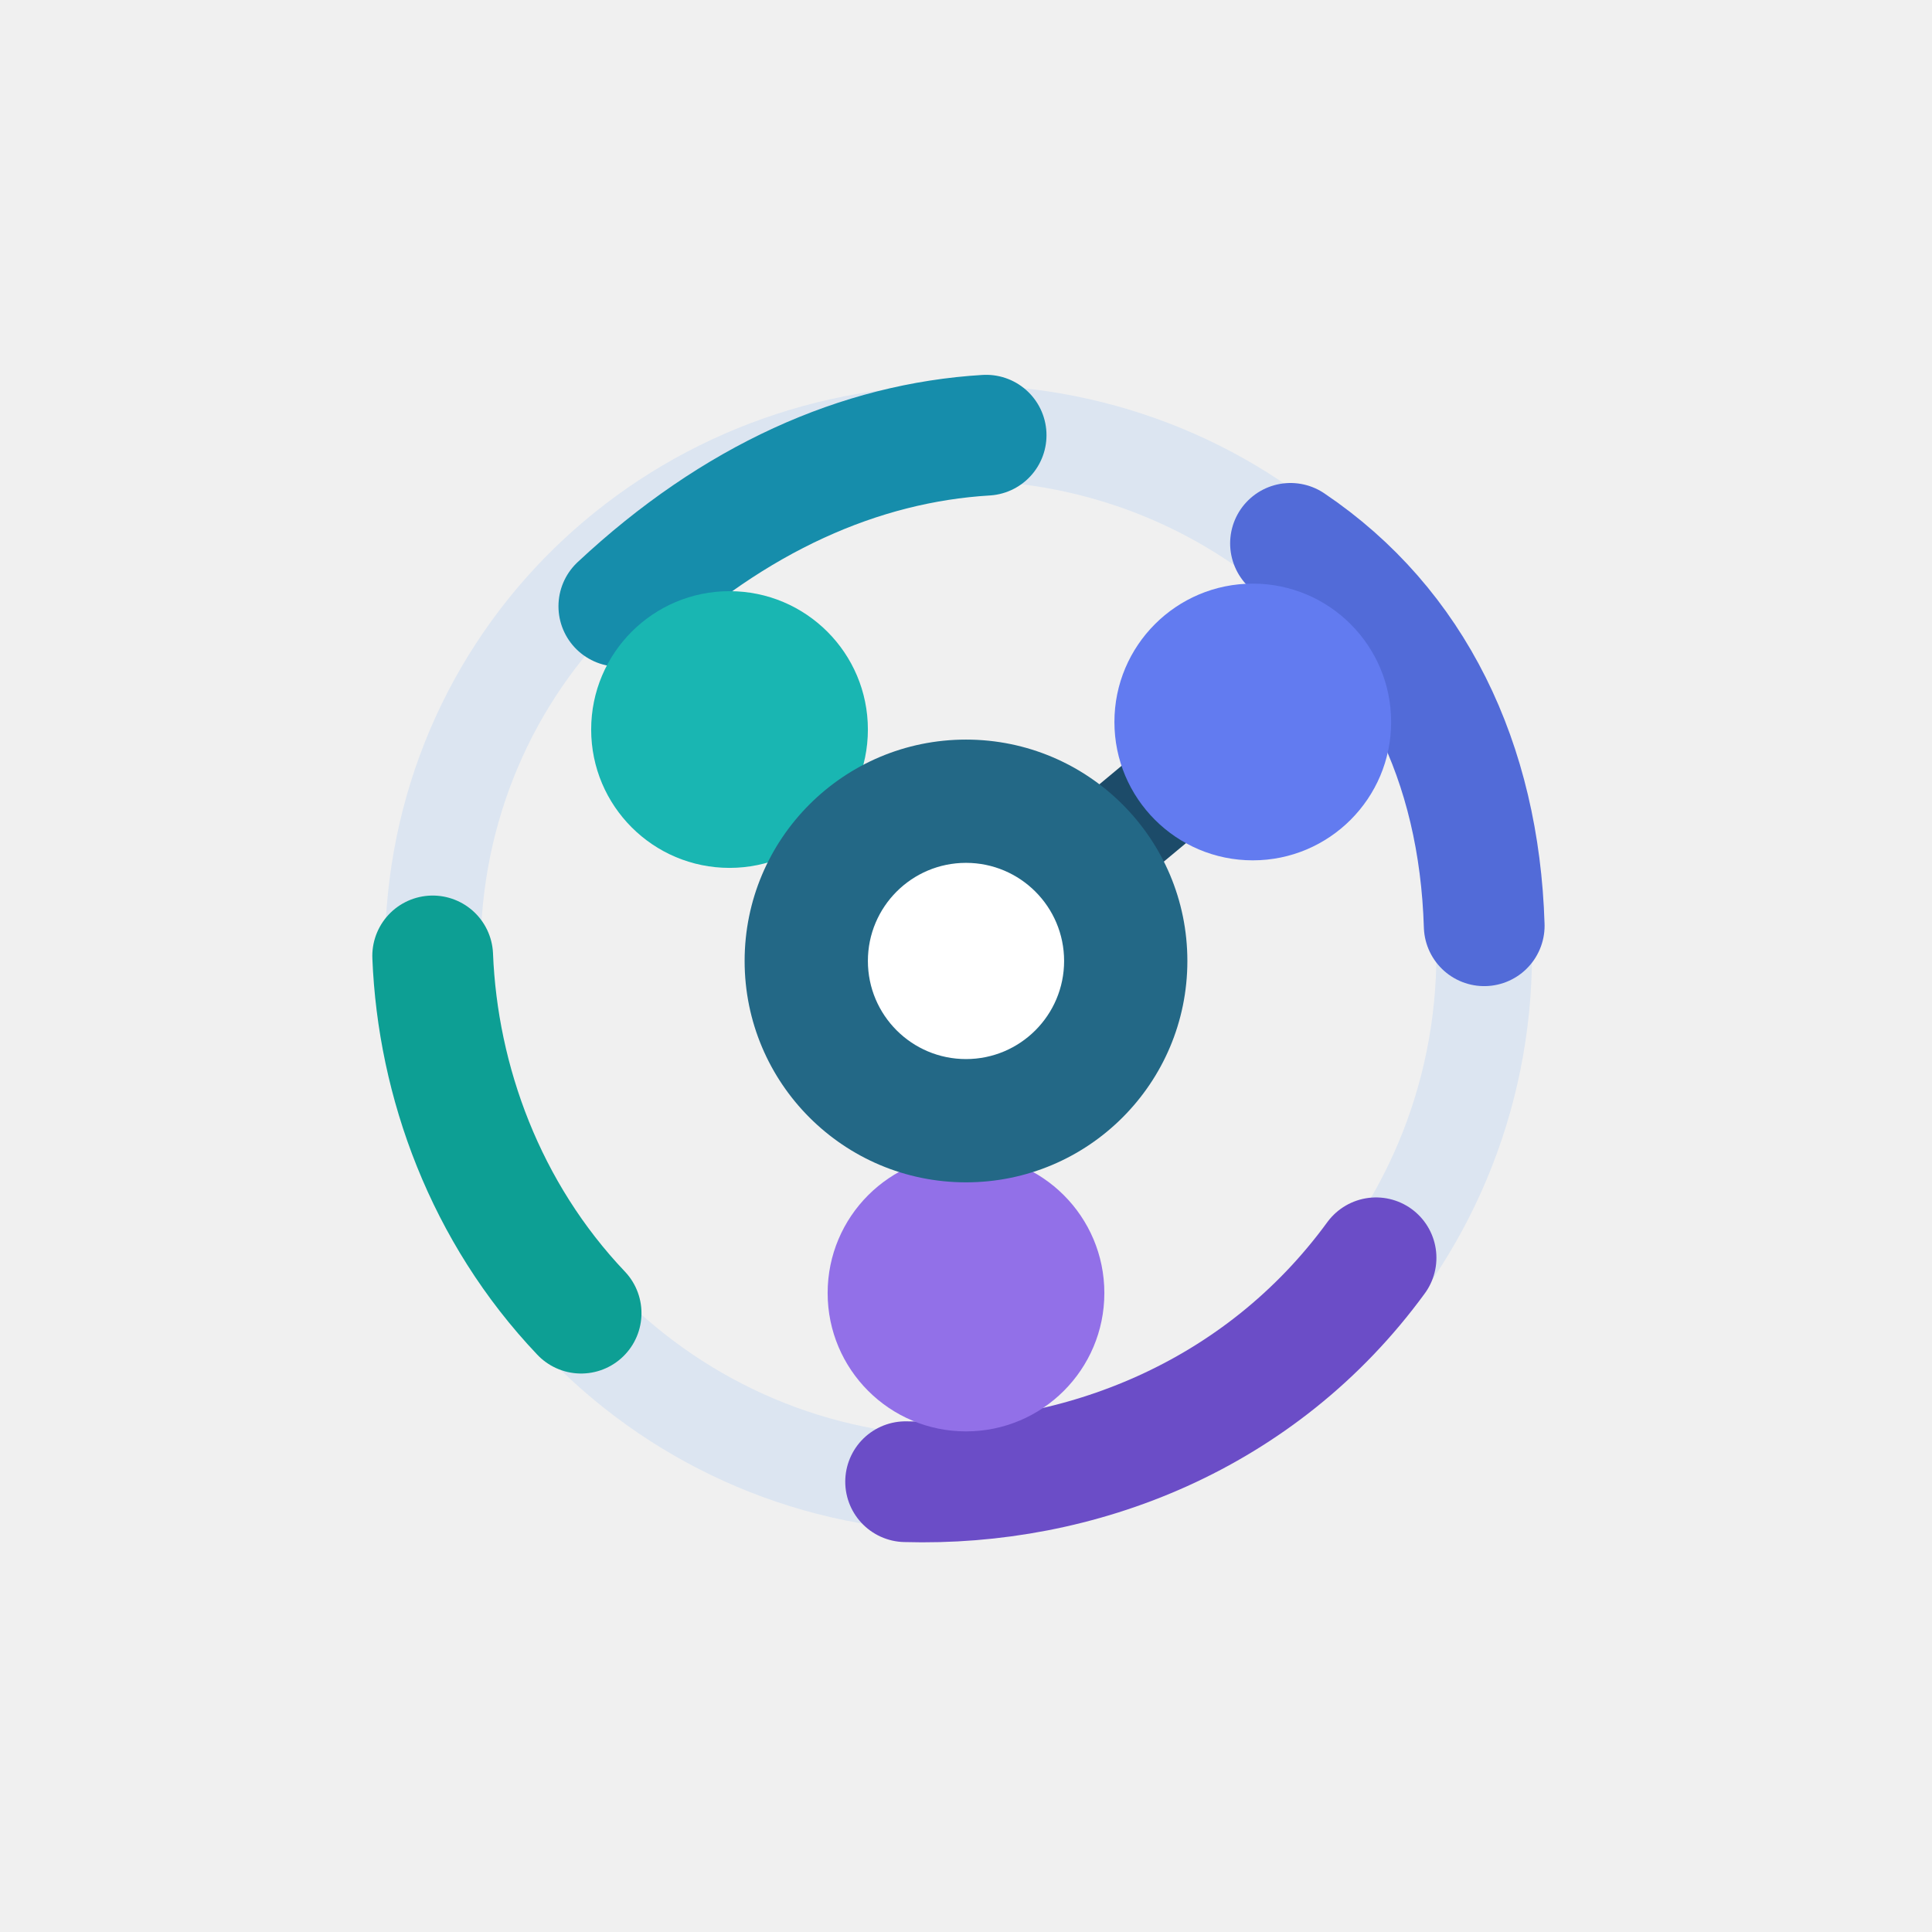
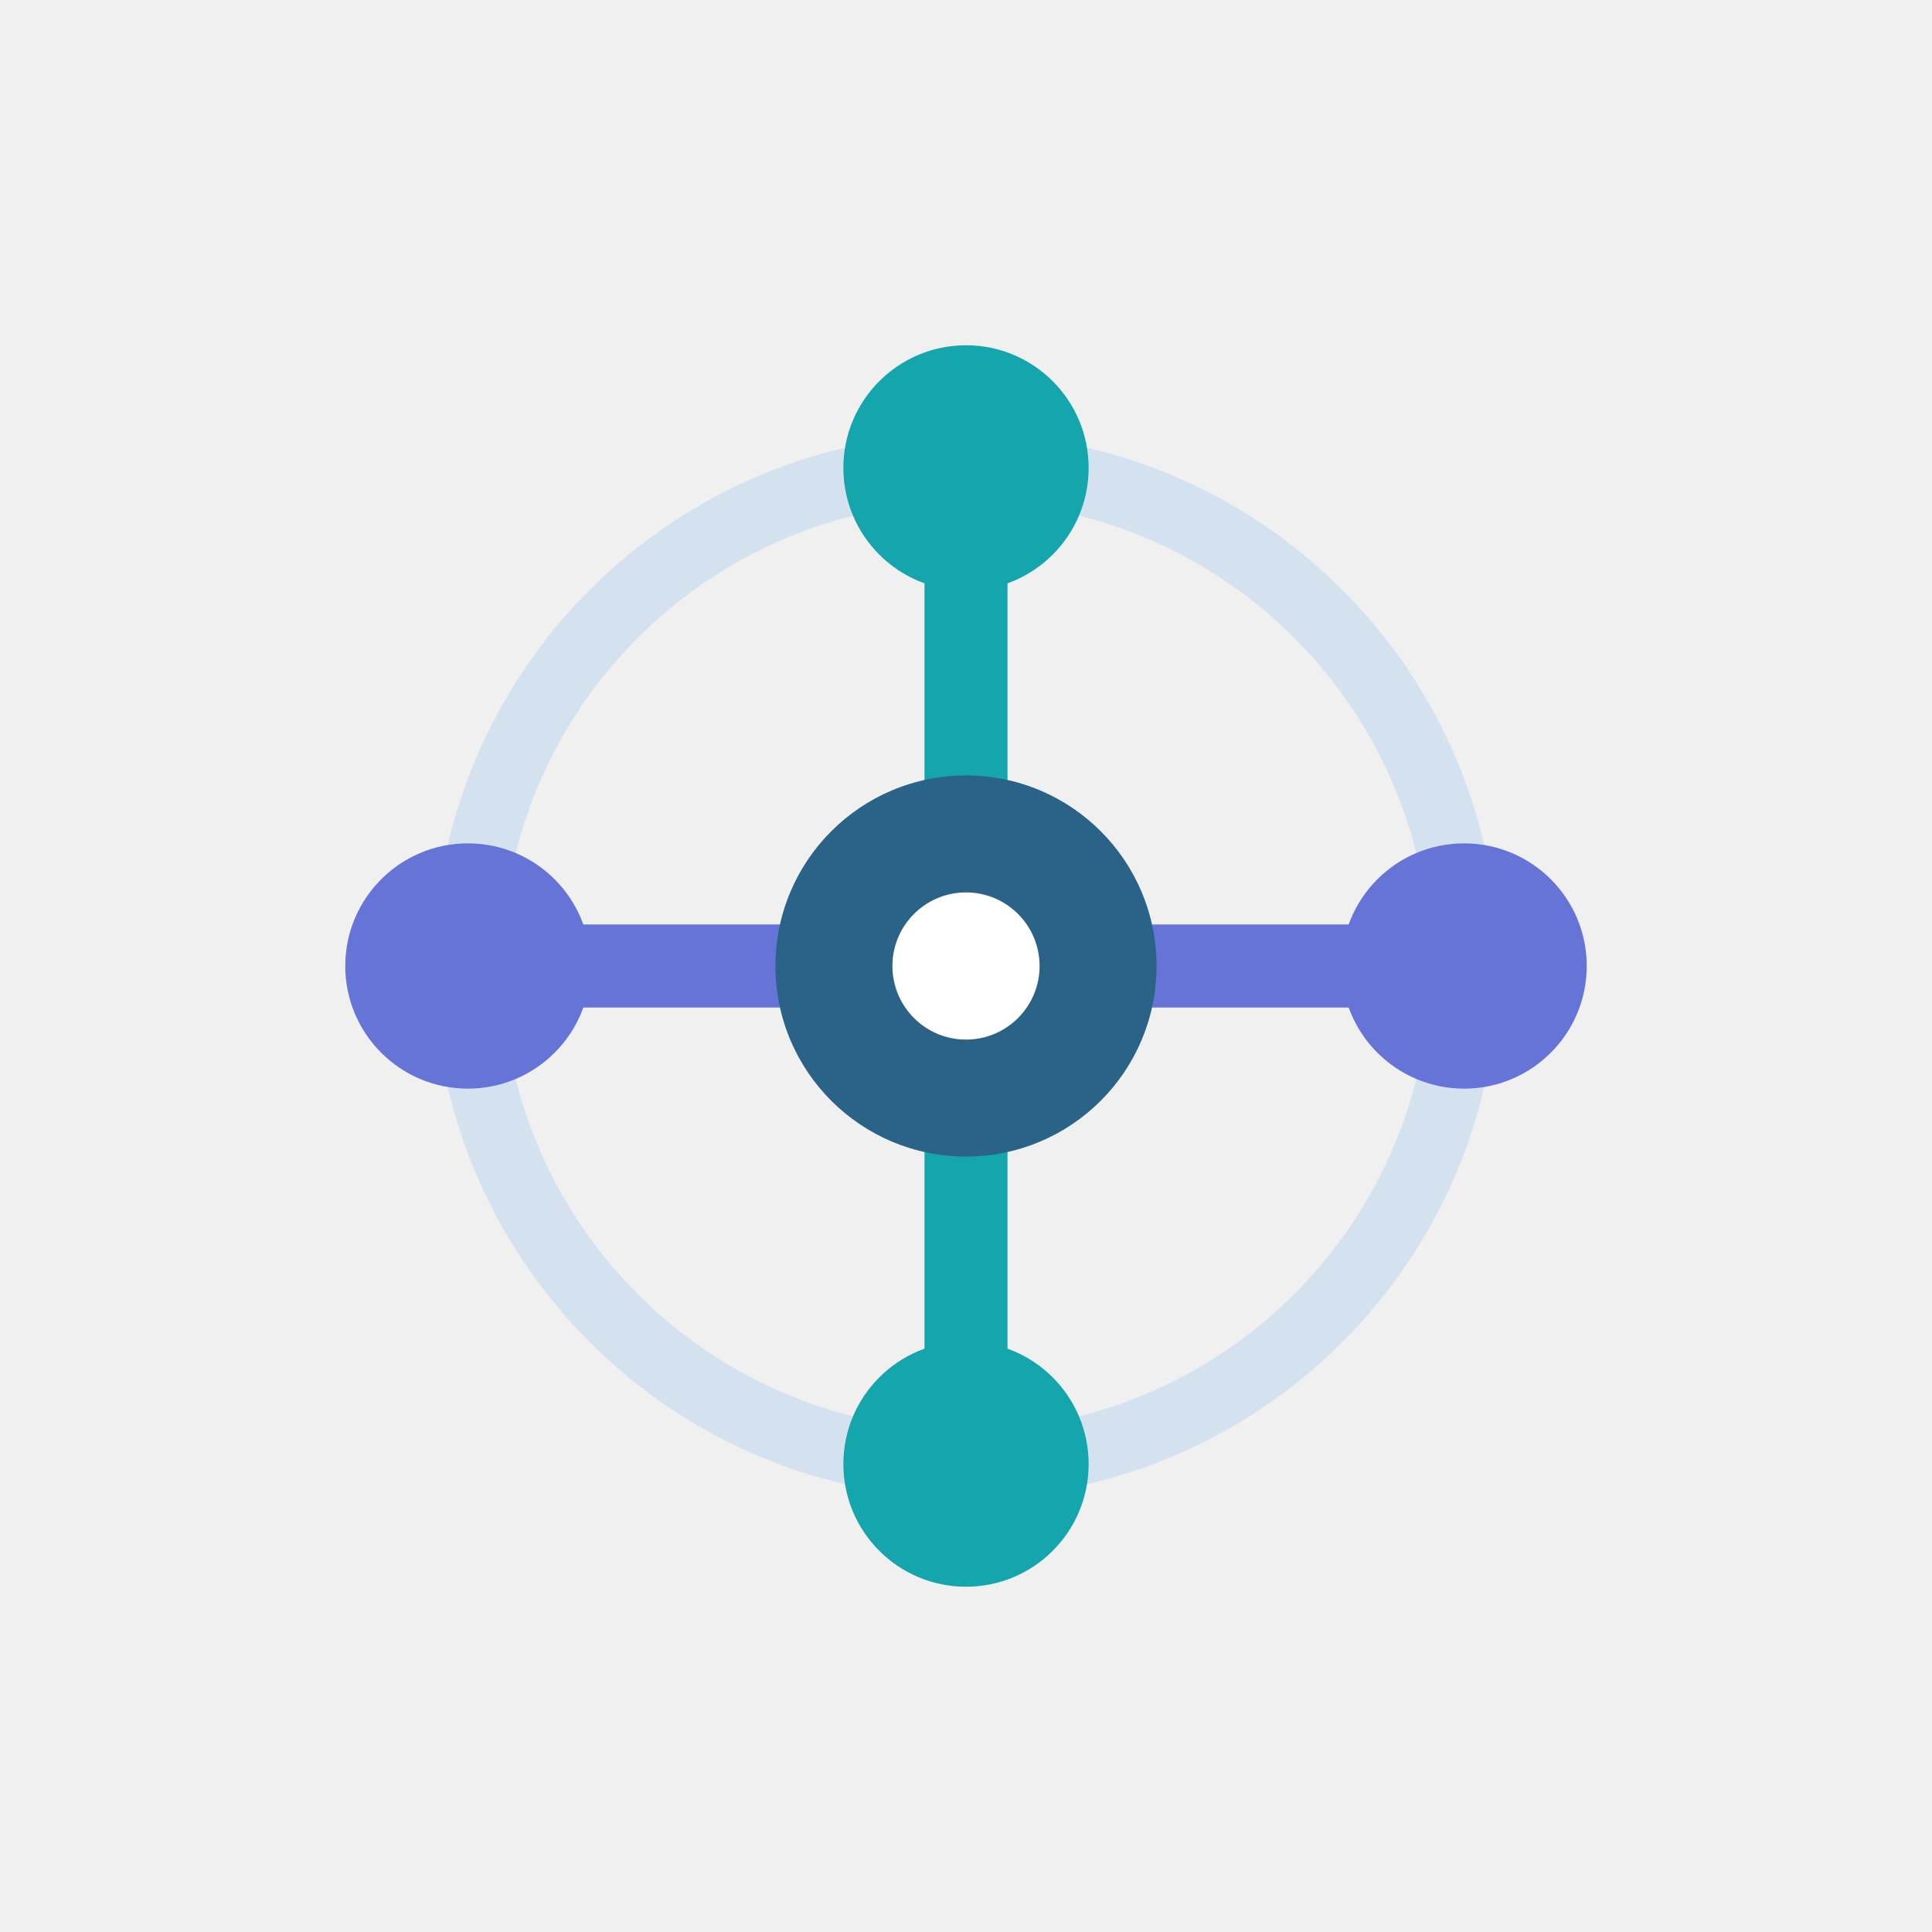
<svg xmlns="http://www.w3.org/2000/svg" width="1024" height="1024" viewBox="0 0 1024 1024" role="img">
-   <g transform="translate(-170.667 -170.667) scale(1.33333)">
-     <path d="M300 507C300 390 394 300 510 300C624 300 718 390 718 507C718 624 624 718 510 718C394 718 300 624 300 507Z" fill="none" stroke="#DCE5F1" stroke-width="38" />
-     <path d="M374 369C420 326 470 304 520 301" fill="none" stroke="#168DAB" stroke-width="48" stroke-linecap="round" />
-     <path d="M641 344C690 377 716 431 718 496" fill="none" stroke="#526BD8" stroke-width="48" stroke-linecap="round" />
-     <path d="M675 628C629 691 557 719 488 717" fill="none" stroke="#6B4DC7" stroke-width="48" stroke-linecap="round" />
-     <path d="M359 650C321 610 302 558 300 508" fill="none" stroke="#0D9F94" stroke-width="48" stroke-linecap="round" />
-     <path d="M418 418L512 510L626 415M512 510L512 642" fill="none" stroke="#1C4B69" stroke-width="40" stroke-linecap="round" stroke-linejoin="round" />
-     <circle cx="418" cy="418" r="55" fill="#19B6B2" />
-     <circle cx="626" cy="415" r="55" fill="#627BF0" />
-     <circle cx="512" cy="642" r="55" fill="#9270E8" />
-     <circle cx="512" cy="510" r="88" fill="#236886" />
-     <circle cx="512" cy="510" r="39" fill="#FFFFFF" />
+   <g transform="translate(-0 -0) scale(1)">
+     <circle cx="512" cy="512" r="264" fill="none" stroke="#D4E2EF" stroke-width="36" />
+     <path d="M512 417L512 252" fill="none" stroke="#15A5AD" stroke-width="44" stroke-linecap="round" />
+     <path d="M607 512L772 512" fill="none" stroke="#6674D8" stroke-width="44" stroke-linecap="round" />
+     <path d="M512 607L512 772" fill="none" stroke="#15A5AD" stroke-width="44" stroke-linecap="round" />
+     <path d="M417 512L252 512" fill="none" stroke="#6674D8" stroke-width="44" stroke-linecap="round" />
+     <circle cx="512" cy="248" r="65" fill="#15A5AD" />
+     <circle cx="776" cy="512" r="65" fill="#6674D8" />
+     <circle cx="512" cy="776" r="65" fill="#15A5AD" />
+     <circle cx="248" cy="512" r="65" fill="#6674D8" />
+     <circle cx="512" cy="512" r="101" fill="#2B6388" />
+     <circle cx="512" cy="512" r="39" fill="#FFFFFF" />
  </g>
</svg>
